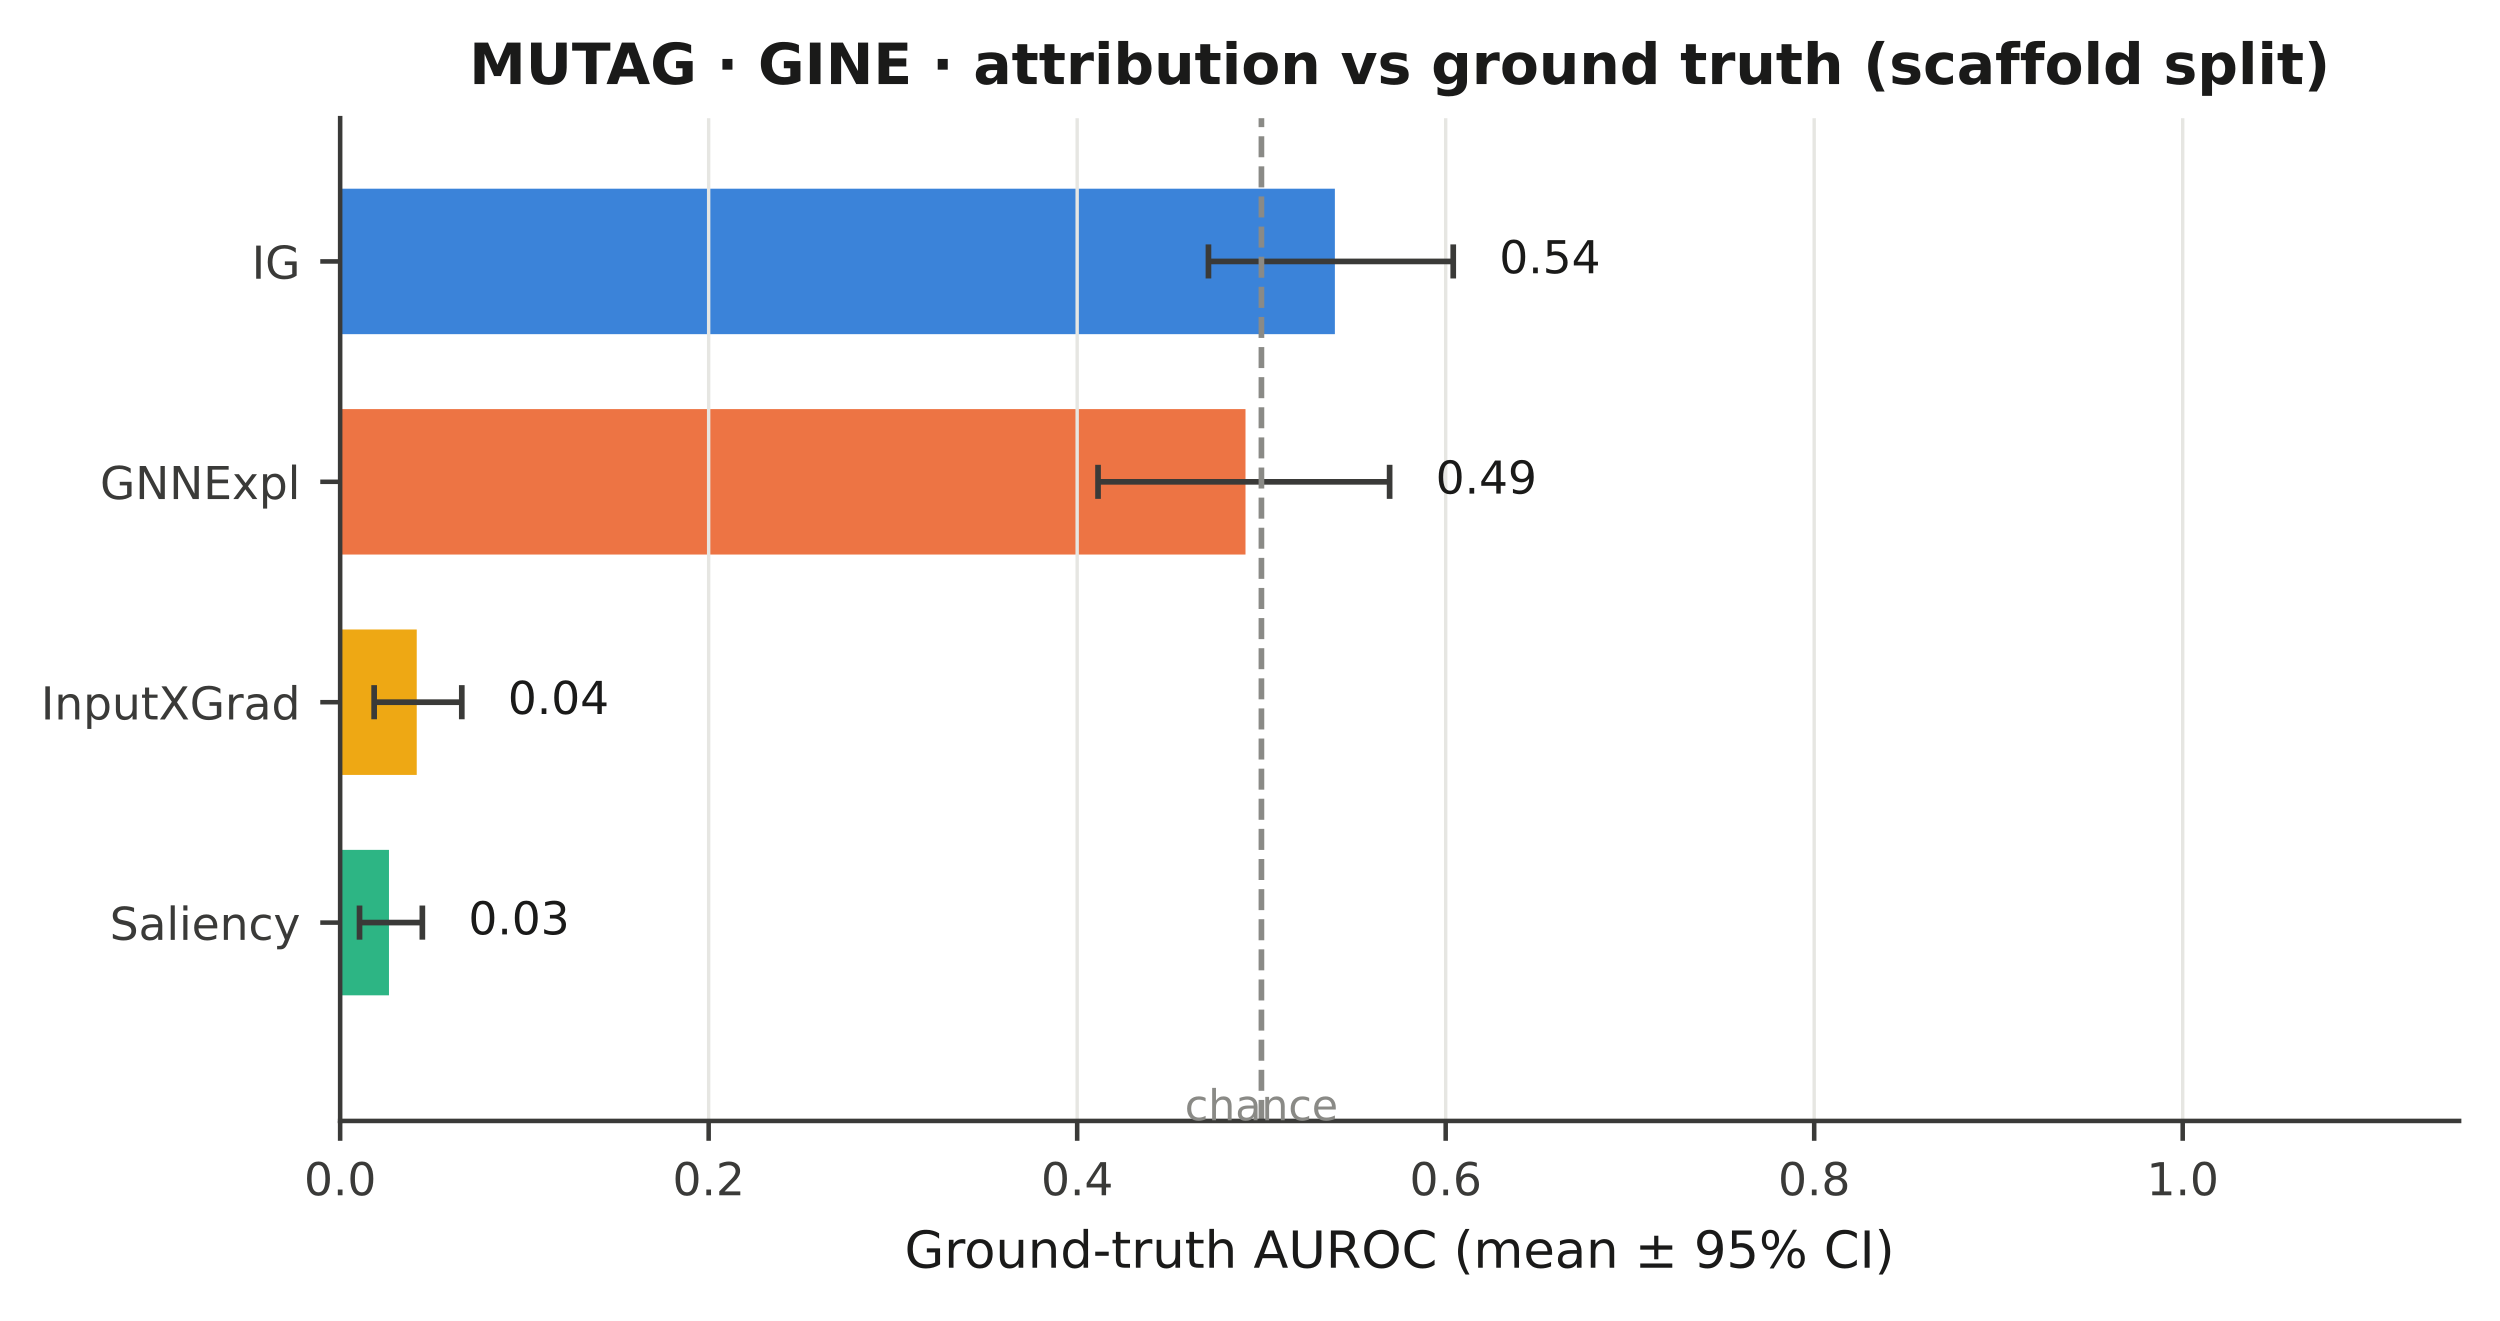
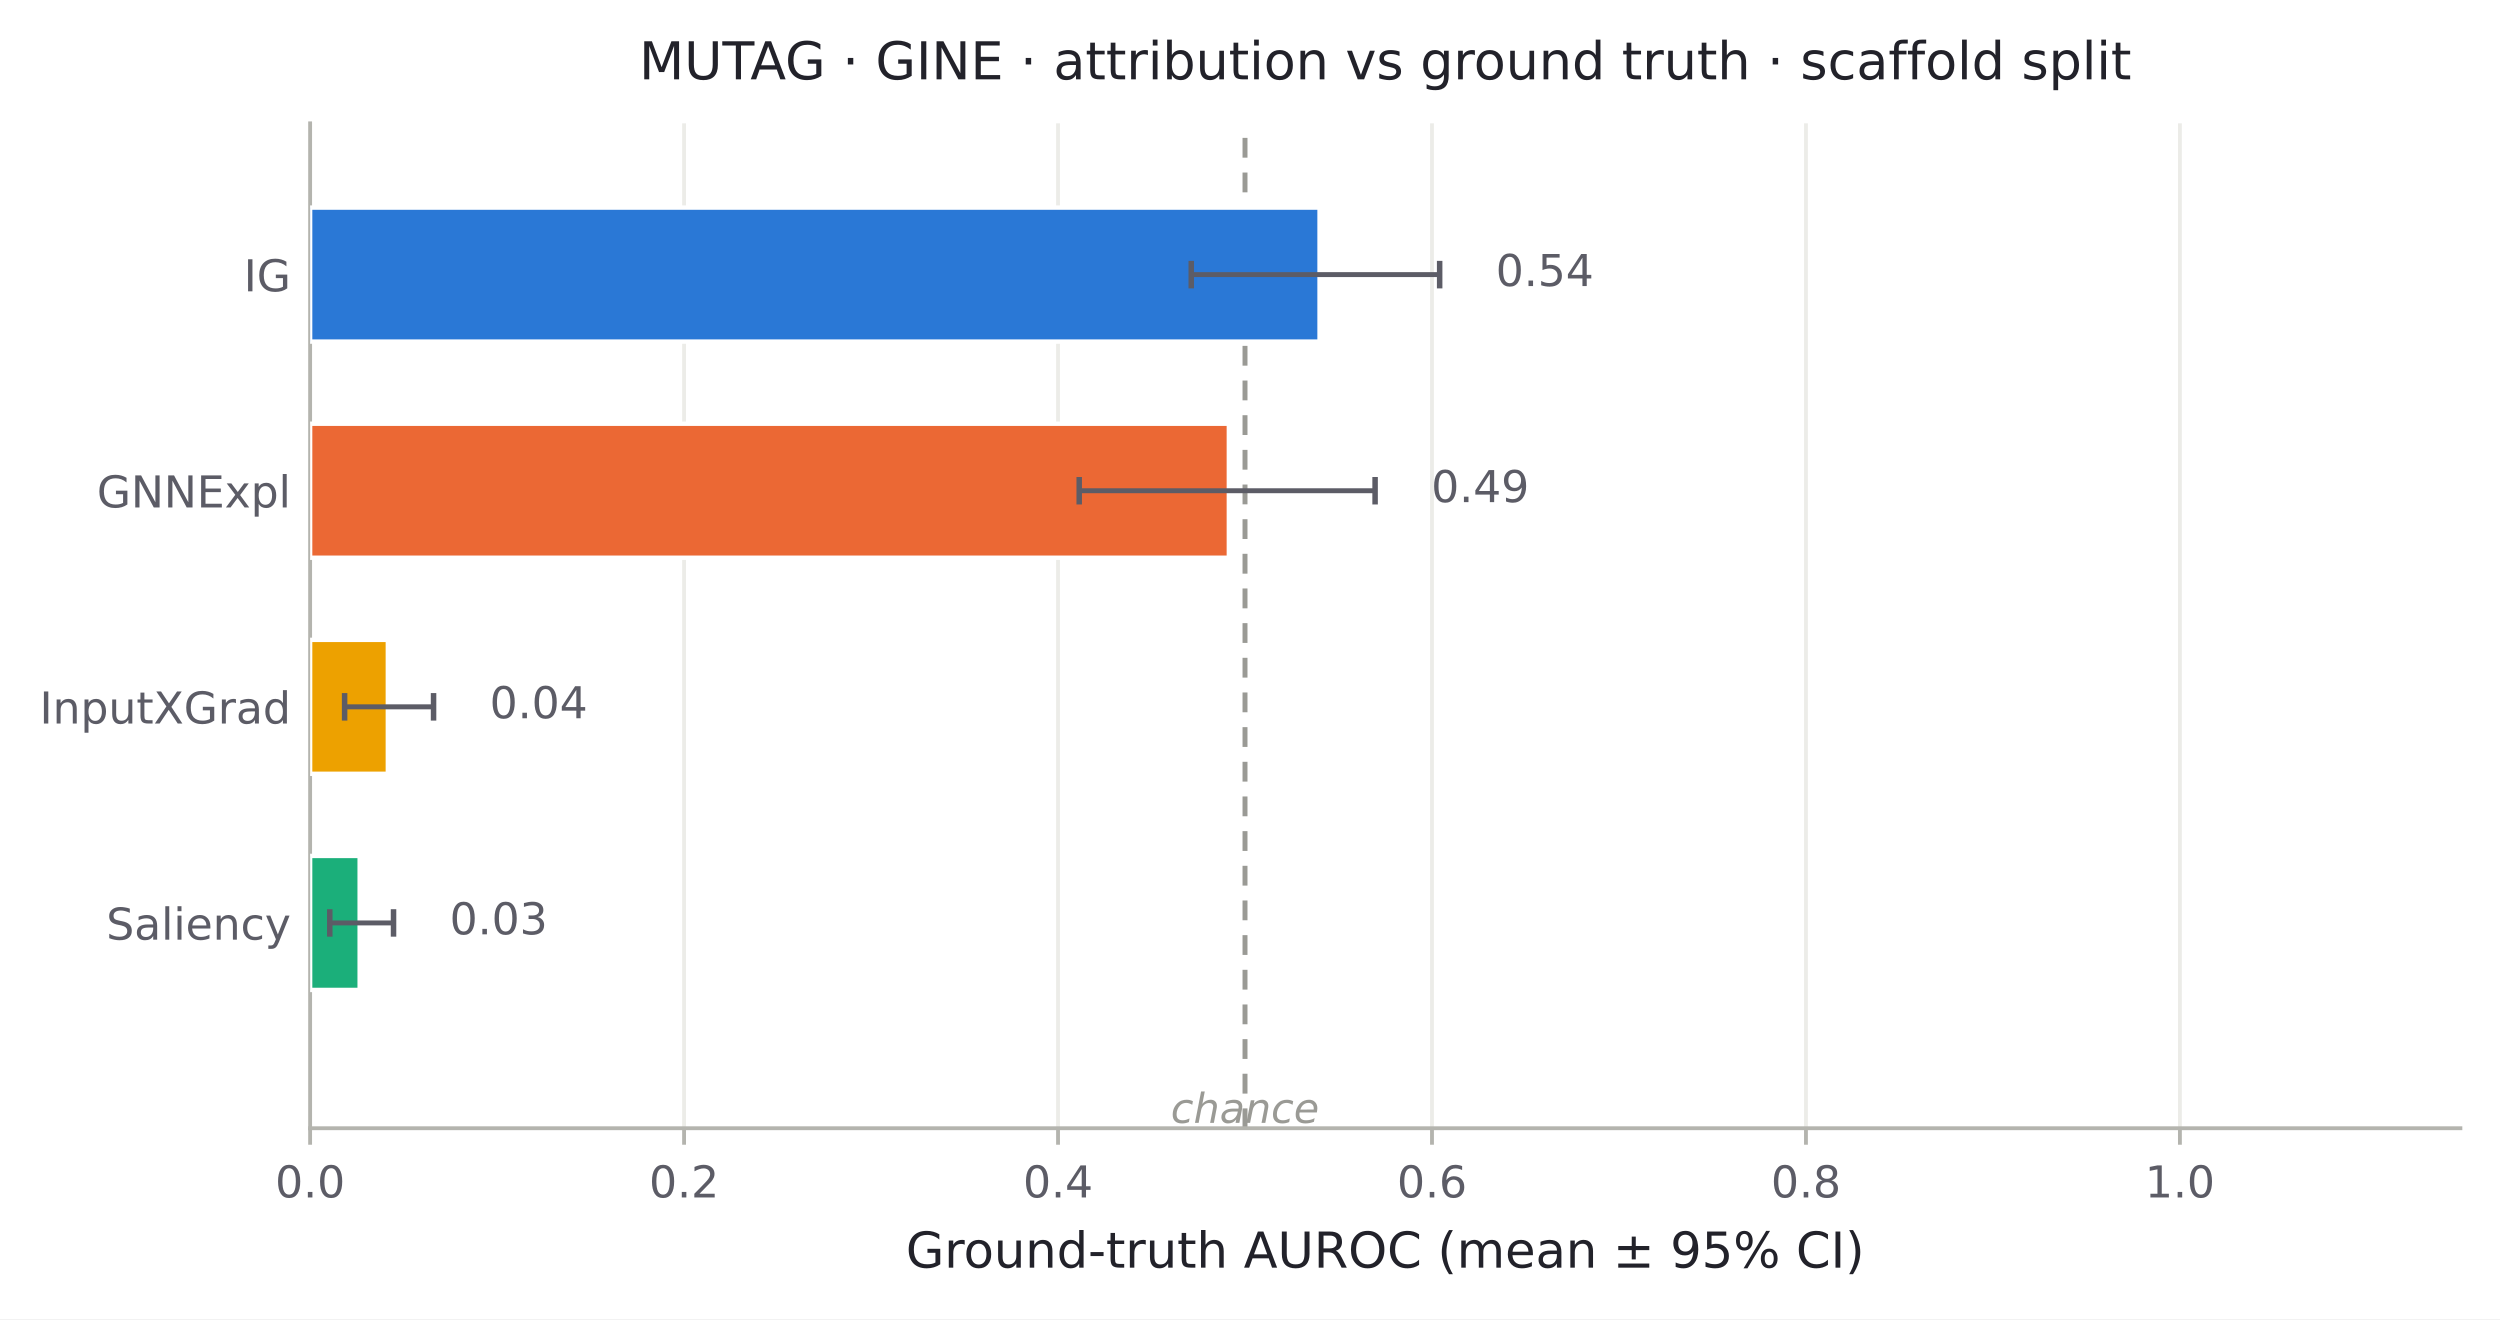
- <svg xmlns="http://www.w3.org/2000/svg" xmlns:xlink="http://www.w3.org/1999/xlink" width="439.984pt" height="232.479pt" viewBox="0 0 439.984 232.479" version="1.1">
+ <svg xmlns="http://www.w3.org/2000/svg" xmlns:xlink="http://www.w3.org/1999/xlink" width="454.384pt" height="239.761pt" viewBox="0 0 454.384 239.761" version="1.1">
  <defs>
    <style type="text/css">*{stroke-linejoin: round; stroke-linecap: butt}</style>
  </defs>
  <g id="figure_1">
    <g id="patch_1">
-       <path d="M 0 232.479  L 439.984 232.479  L 439.984 0  L 0 0  z " style="fill: #ffffff" />
+       <path d="M 0 239.761  L 454.384 239.761  L 454.384 0  L 0 0  z " style="fill: #ffffff" />
    </g>
    <g id="axes_1">
      <g id="patch_2">
-         <path d="M 59.864 197.278  L 432.784 197.278  L 432.784 20.798  L 59.864 20.798  z " style="fill: #ffffff" />
-       </g>
-       <g id="patch_3">
-         <path d="M 59.864 175.17  L 68.456 175.17  L 68.456 149.571  L 59.864 149.571  z " clip-path="url(#p79355dc145)" style="fill: #1baf7a; opacity: 0.92" />
-       </g>
-       <g id="patch_4">
-         <path d="M 59.864 136.383  L 73.344 136.383  L 73.344 110.784  L 59.864 110.784  z " clip-path="url(#p79355dc145)" style="fill: #eda100; opacity: 0.92" />
-       </g>
-       <g id="patch_5">
-         <path d="M 59.864 97.596  L 219.2 97.596  L 219.2 71.997  L 59.864 71.997  z " clip-path="url(#p79355dc145)" style="fill: #eb6834; opacity: 0.92" />
-       </g>
-       <g id="patch_6">
-         <path d="M 59.864 58.81  L 234.93 58.81  L 234.93 33.21  L 59.864 33.21  z " clip-path="url(#p79355dc145)" style="fill: #2a78d6; opacity: 0.92" />
+         <path d="M 56.364 205.061  L 447.184 205.061  L 447.184 22.419  L 56.364 22.419  z " style="fill: #ffffff" />
      </g>
      <g id="matplotlib.axis_1">
        <g id="xtick_1">
          <g id="line2d_1">
-             <path d="M 59.864 197.278  L 59.864 20.798  " clip-path="url(#p79355dc145)" style="fill: none; stroke: #e6e6e2; stroke-width: 0.6; stroke-linecap: round" />
+             <path d="M 56.364 205.061  L 56.364 22.419  " clip-path="url(#p4e386dc5a6)" style="fill: none; stroke: #ecece8; stroke-width: 0.7; stroke-linecap: round" />
          </g>
          <g id="line2d_2">
            <defs>
-               <path id="m8432980bb1" d="M 0 0  L 0 3.5  " style="stroke: #3a3a38; stroke-width: 0.8" />
+               <path id="me8f7d011e4" d="M 0 0  L 0 3  " style="stroke: #b4b4ae; stroke-width: 0.7" />
            </defs>
            <g>
-               <use xlink:href="#m8432980bb1" x="59.864" y="197.278" style="fill: #3a3a38; stroke: #3a3a38; stroke-width: 0.8" />
+               <use xlink:href="#me8f7d011e4" x="56.364" y="205.061" style="fill: #b4b4ae; stroke: #b4b4ae; stroke-width: 0.7" />
            </g>
          </g>
          <g id="text_1">
-             <text style="font-size: 8px; font-family: 'DejaVu Sans', 'Arial', 'Helvetica', sans-serif; text-anchor: middle; fill: #3a3a38" x="59.864" y="210.357" transform="rotate(-0 59.86375 210.3566)">0.0</text>
+             <text style="font-size: 8px; font-family: 'DejaVu Sans', 'Arial', 'Helvetica', sans-serif; text-anchor: middle; fill: #5c5c66" x="56.364" y="217.639" transform="rotate(-0 56.36375 217.6389)">0.0</text>
          </g>
        </g>
        <g id="xtick_2">
          <g id="line2d_3">
-             <path d="M 124.719 197.278  L 124.719 20.798  " clip-path="url(#p79355dc145)" style="fill: none; stroke: #e6e6e2; stroke-width: 0.6; stroke-linecap: round" />
+             <path d="M 124.332 205.061  L 124.332 22.419  " clip-path="url(#p4e386dc5a6)" style="fill: none; stroke: #ecece8; stroke-width: 0.7; stroke-linecap: round" />
          </g>
          <g id="line2d_4">
            <g>
-               <use xlink:href="#m8432980bb1" x="124.719" y="197.278" style="fill: #3a3a38; stroke: #3a3a38; stroke-width: 0.8" />
+               <use xlink:href="#me8f7d011e4" x="124.332" y="205.061" style="fill: #b4b4ae; stroke: #b4b4ae; stroke-width: 0.7" />
            </g>
          </g>
          <g id="text_2">
-             <text style="font-size: 8px; font-family: 'DejaVu Sans', 'Arial', 'Helvetica', sans-serif; text-anchor: middle; fill: #3a3a38" x="124.719" y="210.357" transform="rotate(-0 124.7194 210.3566)">0.2</text>
+             <text style="font-size: 8px; font-family: 'DejaVu Sans', 'Arial', 'Helvetica', sans-serif; text-anchor: middle; fill: #5c5c66" x="124.332" y="217.639" transform="rotate(-0 124.3324 217.6389)">0.2</text>
          </g>
        </g>
        <g id="xtick_3">
          <g id="line2d_5">
-             <path d="M 189.575 197.278  L 189.575 20.798  " clip-path="url(#p79355dc145)" style="fill: none; stroke: #e6e6e2; stroke-width: 0.6; stroke-linecap: round" />
+             <path d="M 192.301 205.061  L 192.301 22.419  " clip-path="url(#p4e386dc5a6)" style="fill: none; stroke: #ecece8; stroke-width: 0.7; stroke-linecap: round" />
          </g>
          <g id="line2d_6">
            <g>
-               <use xlink:href="#m8432980bb1" x="189.575" y="197.278" style="fill: #3a3a38; stroke: #3a3a38; stroke-width: 0.8" />
+               <use xlink:href="#me8f7d011e4" x="192.301" y="205.061" style="fill: #b4b4ae; stroke: #b4b4ae; stroke-width: 0.7" />
            </g>
          </g>
          <g id="text_3">
-             <text style="font-size: 8px; font-family: 'DejaVu Sans', 'Arial', 'Helvetica', sans-serif; text-anchor: middle; fill: #3a3a38" x="189.575" y="210.357" transform="rotate(-0 189.5751 210.3566)">0.4</text>
+             <text style="font-size: 8px; font-family: 'DejaVu Sans', 'Arial', 'Helvetica', sans-serif; text-anchor: middle; fill: #5c5c66" x="192.301" y="217.639" transform="rotate(-0 192.3011 217.6389)">0.4</text>
          </g>
        </g>
        <g id="xtick_4">
          <g id="line2d_7">
-             <path d="M 254.431 197.278  L 254.431 20.798  " clip-path="url(#p79355dc145)" style="fill: none; stroke: #e6e6e2; stroke-width: 0.6; stroke-linecap: round" />
+             <path d="M 260.27 205.061  L 260.27 22.419  " clip-path="url(#p4e386dc5a6)" style="fill: none; stroke: #ecece8; stroke-width: 0.7; stroke-linecap: round" />
          </g>
          <g id="line2d_8">
            <g>
-               <use xlink:href="#m8432980bb1" x="254.431" y="197.278" style="fill: #3a3a38; stroke: #3a3a38; stroke-width: 0.8" />
+               <use xlink:href="#me8f7d011e4" x="260.27" y="205.061" style="fill: #b4b4ae; stroke: #b4b4ae; stroke-width: 0.7" />
            </g>
          </g>
          <g id="text_4">
-             <text style="font-size: 8px; font-family: 'DejaVu Sans', 'Arial', 'Helvetica', sans-serif; text-anchor: middle; fill: #3a3a38" x="254.431" y="210.357" transform="rotate(-0 254.4307 210.3566)">0.6</text>
+             <text style="font-size: 8px; font-family: 'DejaVu Sans', 'Arial', 'Helvetica', sans-serif; text-anchor: middle; fill: #5c5c66" x="260.27" y="217.639" transform="rotate(-0 260.2698 217.6389)">0.6</text>
          </g>
        </g>
        <g id="xtick_5">
          <g id="line2d_9">
-             <path d="M 319.286 197.278  L 319.286 20.798  " clip-path="url(#p79355dc145)" style="fill: none; stroke: #e6e6e2; stroke-width: 0.6; stroke-linecap: round" />
+             <path d="M 328.239 205.061  L 328.239 22.419  " clip-path="url(#p4e386dc5a6)" style="fill: none; stroke: #ecece8; stroke-width: 0.7; stroke-linecap: round" />
          </g>
          <g id="line2d_10">
            <g>
-               <use xlink:href="#m8432980bb1" x="319.286" y="197.278" style="fill: #3a3a38; stroke: #3a3a38; stroke-width: 0.8" />
+               <use xlink:href="#me8f7d011e4" x="328.239" y="205.061" style="fill: #b4b4ae; stroke: #b4b4ae; stroke-width: 0.7" />
            </g>
          </g>
          <g id="text_5">
-             <text style="font-size: 8px; font-family: 'DejaVu Sans', 'Arial', 'Helvetica', sans-serif; text-anchor: middle; fill: #3a3a38" x="319.286" y="210.357" transform="rotate(-0 319.2864 210.3566)">0.8</text>
+             <text style="font-size: 8px; font-family: 'DejaVu Sans', 'Arial', 'Helvetica', sans-serif; text-anchor: middle; fill: #5c5c66" x="328.239" y="217.639" transform="rotate(-0 328.2385 217.6389)">0.8</text>
          </g>
        </g>
        <g id="xtick_6">
          <g id="line2d_11">
-             <path d="M 384.142 197.278  L 384.142 20.798  " clip-path="url(#p79355dc145)" style="fill: none; stroke: #e6e6e2; stroke-width: 0.6; stroke-linecap: round" />
+             <path d="M 396.207 205.061  L 396.207 22.419  " clip-path="url(#p4e386dc5a6)" style="fill: none; stroke: #ecece8; stroke-width: 0.7; stroke-linecap: round" />
          </g>
          <g id="line2d_12">
            <g>
-               <use xlink:href="#m8432980bb1" x="384.142" y="197.278" style="fill: #3a3a38; stroke: #3a3a38; stroke-width: 0.8" />
+               <use xlink:href="#me8f7d011e4" x="396.207" y="205.061" style="fill: #b4b4ae; stroke: #b4b4ae; stroke-width: 0.7" />
            </g>
          </g>
          <g id="text_6">
-             <text style="font-size: 8px; font-family: 'DejaVu Sans', 'Arial', 'Helvetica', sans-serif; text-anchor: middle; fill: #3a3a38" x="384.142" y="210.357" transform="rotate(-0 384.142 210.3566)">1.0</text>
+             <text style="font-size: 8px; font-family: 'DejaVu Sans', 'Arial', 'Helvetica', sans-serif; text-anchor: middle; fill: #5c5c66" x="396.207" y="217.639" transform="rotate(-0 396.2072 217.6389)">1.0</text>
          </g>
        </g>
        <g id="text_7">
-           <text style="font-size: 9px; font-family: 'DejaVu Sans', 'Arial', 'Helvetica', sans-serif; text-anchor: middle; fill: #1a1a19" x="246.324" y="223.117" transform="rotate(-0 246.3237 223.117)">Ground-truth AUROC (mean ± 95% CI)</text>
+           <text style="font-size: 9px; font-family: 'DejaVu Sans', 'Arial', 'Helvetica', sans-serif; text-anchor: middle; fill: #22222a" x="251.774" y="230.399" transform="rotate(-0 251.7738 230.3993)">Ground-truth AUROC (mean ± 95% CI)</text>
        </g>
      </g>
      <g id="matplotlib.axis_2">
        <g id="ytick_1">
-           <g id="line2d_13">
-             <defs>
-               <path id="m0393d25ff1" d="M 0 0  L -3.5 0  " style="stroke: #3a3a38; stroke-width: 0.8" />
-             </defs>
-             <g>
-               <use xlink:href="#m0393d25ff1" x="59.864" y="162.37" style="fill: #3a3a38; stroke: #3a3a38; stroke-width: 0.8" />
-             </g>
-           </g>
+           <g id="line2d_13" />
          <g id="text_8">
-             <text style="font-size: 8px; font-family: 'DejaVu Sans', 'Arial', 'Helvetica', sans-serif; text-anchor: end; fill: #3a3a38" x="52.864" y="165.41" transform="rotate(-0 52.86375 165.4097)">Saliency</text>
+             <text style="font-size: 8px; font-family: 'DejaVu Sans', 'Arial', 'Helvetica', sans-serif; text-anchor: end; fill: #5c5c66" x="52.864" y="170.786" transform="rotate(-0 52.86375 170.7861)">Saliency</text>
          </g>
        </g>
        <g id="ytick_2">
-           <g id="line2d_14">
-             <g>
-               <use xlink:href="#m0393d25ff1" x="59.864" y="123.583" style="fill: #3a3a38; stroke: #3a3a38; stroke-width: 0.8" />
-             </g>
-           </g>
+           <g id="line2d_14" />
          <g id="text_9">
-             <text style="font-size: 8px; font-family: 'DejaVu Sans', 'Arial', 'Helvetica', sans-serif; text-anchor: end; fill: #3a3a38" x="52.864" y="126.623" transform="rotate(-0 52.86375 126.6229)">InputXGrad</text>
+             <text style="font-size: 8px; font-family: 'DejaVu Sans', 'Arial', 'Helvetica', sans-serif; text-anchor: end; fill: #5c5c66" x="52.864" y="131.508" transform="rotate(-0 52.86375 131.5082)">InputXGrad</text>
          </g>
        </g>
        <g id="ytick_3">
-           <g id="line2d_15">
-             <g>
-               <use xlink:href="#m0393d25ff1" x="59.864" y="84.797" style="fill: #3a3a38; stroke: #3a3a38; stroke-width: 0.8" />
-             </g>
-           </g>
+           <g id="line2d_15" />
          <g id="text_10">
-             <text style="font-size: 8px; font-family: 'DejaVu Sans', 'Arial', 'Helvetica', sans-serif; text-anchor: end; fill: #3a3a38" x="52.864" y="87.836" transform="rotate(-0 52.86375 87.83605)">GNNExpl</text>
+             <text style="font-size: 8px; font-family: 'DejaVu Sans', 'Arial', 'Helvetica', sans-serif; text-anchor: end; fill: #5c5c66" x="52.864" y="92.23" transform="rotate(-0 52.86375 92.23032)">GNNExpl</text>
          </g>
        </g>
        <g id="ytick_4">
-           <g id="line2d_16">
-             <g>
-               <use xlink:href="#m0393d25ff1" x="59.864" y="46.01" style="fill: #3a3a38; stroke: #3a3a38; stroke-width: 0.8" />
-             </g>
-           </g>
+           <g id="line2d_16" />
          <g id="text_11">
-             <text style="font-size: 8px; font-family: 'DejaVu Sans', 'Arial', 'Helvetica', sans-serif; text-anchor: end; fill: #3a3a38" x="52.864" y="49.049" transform="rotate(-0 52.86375 49.04893)">IG</text>
+             <text style="font-size: 8px; font-family: 'DejaVu Sans', 'Arial', 'Helvetica', sans-serif; text-anchor: end; fill: #5c5c66" x="52.864" y="52.952" transform="rotate(-0 52.86375 52.95211)">IG</text>
          </g>
        </g>
      </g>
+       <g id="line2d_17">
+         <path d="M 226.285 205.061  L 226.285 22.419  " clip-path="url(#p4e386dc5a6)" style="fill: none; stroke-dasharray: 3.6,2.7; stroke-dashoffset: 0; stroke: #9a9a95; stroke-width: 0.9" />
+       </g>
+       <g id="patch_3">
+         <path d="M 56.364 205.061  L 56.364 22.419  " style="fill: none; stroke: #b4b4ae; stroke-width: 0.7; stroke-linejoin: miter; stroke-linecap: square" />
+       </g>
+       <g id="patch_4">
+         <path d="M 56.364 205.061  L 447.184 205.061  " style="fill: none; stroke: #b4b4ae; stroke-width: 0.7; stroke-linejoin: miter; stroke-linecap: square" />
+       </g>
+       <g id="patch_5">
+         <path d="M 56.364 179.923  L 65.368 179.923  L 65.368 155.571  L 56.364 155.571  z " clip-path="url(#p4e386dc5a6)" style="fill: #1baf7a; stroke: #ffffff; stroke-width: 0.8; stroke-linejoin: miter" />
+       </g>
+       <g id="patch_6">
+         <path d="M 56.364 140.645  L 70.491 140.645  L 70.491 116.293  L 56.364 116.293  z " clip-path="url(#p4e386dc5a6)" style="fill: #eda100; stroke: #ffffff; stroke-width: 0.8; stroke-linejoin: miter" />
+       </g>
+       <g id="patch_7">
+         <path d="M 56.364 101.367  L 223.348 101.367  L 223.348 77.015  L 56.364 77.015  z " clip-path="url(#p4e386dc5a6)" style="fill: #eb6834; stroke: #ffffff; stroke-width: 0.8; stroke-linejoin: miter" />
+       </g>
+       <g id="patch_8">
+         <path d="M 56.364 62.089  L 239.833 62.089  L 239.833 37.737  L 56.364 37.737  z " clip-path="url(#p4e386dc5a6)" style="fill: #2a78d6; stroke: #ffffff; stroke-width: 0.8; stroke-linejoin: miter" />
+       </g>
+       <g id="text_12">
+         <text style="font-style: italic; font-size: 7.5px; font-family: 'DejaVu Sans', 'Arial', 'Helvetica', sans-serif; text-anchor: middle; fill: #9a9a95" x="226.285" y="204.082" transform="rotate(-0 226.2855 204.0823)">chance</text>
+       </g>
+       <g id="text_13">
+         <text style="font-size: 8px; font-family: 'DejaVu Sans', 'Arial', 'Helvetica', sans-serif; text-anchor: start; fill: #5c5c66" x="81.722" y="169.825" transform="rotate(-0 81.72171 169.8249)">0.03</text>
+       </g>
+       <g id="text_14">
+         <text style="font-size: 8px; font-family: 'DejaVu Sans', 'Arial', 'Helvetica', sans-serif; text-anchor: start; fill: #5c5c66" x="88.995" y="130.547" transform="rotate(-0 88.99485 130.547)">0.04</text>
+       </g>
+       <g id="text_15">
+         <text style="font-size: 8px; font-family: 'DejaVu Sans', 'Arial', 'Helvetica', sans-serif; text-anchor: start; fill: #5c5c66" x="260.125" y="91.269" transform="rotate(-0 260.1245 91.26907)">0.49</text>
+       </g>
+       <g id="text_16">
+         <text style="font-size: 8px; font-family: 'DejaVu Sans', 'Arial', 'Helvetica', sans-serif; text-anchor: start; fill: #5c5c66" x="271.858" y="51.991" transform="rotate(-0 271.8581 51.99117)">0.54</text>
+       </g>
+       <g id="text_17">
+         <text style="font-size: 9.5px; font-family: 'DejaVu Sans', 'Arial', 'Helvetica', sans-serif; text-anchor: middle; fill: #22222a" x="251.774" y="14.419" transform="rotate(-0 251.7738 14.41852)">MUTAG · GINE · attribution vs ground truth · scaffold split</text>
+       </g>
      <g id="LineCollection_1">
-         <path d="M 63.275 162.37  L 74.332 162.37  " clip-path="url(#p79355dc145)" style="fill: none; stroke: #3a3a38" />
-         <path d="M 65.848 123.583  L 81.272 123.583  " clip-path="url(#p79355dc145)" style="fill: none; stroke: #3a3a38" />
-         <path d="M 193.248 84.797  L 244.564 84.797  " clip-path="url(#p79355dc145)" style="fill: none; stroke: #3a3a38" />
-         <path d="M 212.679 46.01  L 255.76 46.01  " clip-path="url(#p79355dc145)" style="fill: none; stroke: #3a3a38" />
-       </g>
-       <g id="line2d_17">
-         <defs>
-           <path id="m2ecfe1618d" d="M 0 3  L 0 -3  " style="stroke: #3a3a38" />
-         </defs>
-         <g clip-path="url(#p79355dc145)">
-           <use xlink:href="#m2ecfe1618d" x="63.275" y="162.37" style="fill: #1f77b4; stroke: #3a3a38" />
-           <use xlink:href="#m2ecfe1618d" x="65.848" y="123.583" style="fill: #1f77b4; stroke: #3a3a38" />
-           <use xlink:href="#m2ecfe1618d" x="193.248" y="84.797" style="fill: #1f77b4; stroke: #3a3a38" />
-           <use xlink:href="#m2ecfe1618d" x="212.679" y="46.01" style="fill: #1f77b4; stroke: #3a3a38" />
-         </g>
+         <path d="M 59.939 167.747  L 71.526 167.747  " clip-path="url(#p4e386dc5a6)" style="fill: none; stroke: #5c5c66; stroke-width: 0.9" />
+         <path d="M 62.635 128.469  L 78.8 128.469  " clip-path="url(#p4e386dc5a6)" style="fill: none; stroke: #5c5c66; stroke-width: 0.9" />
+         <path d="M 196.15 89.191  L 249.929 89.191  " clip-path="url(#p4e386dc5a6)" style="fill: none; stroke: #5c5c66; stroke-width: 0.9" />
+         <path d="M 216.515 49.913  L 261.663 49.913  " clip-path="url(#p4e386dc5a6)" style="fill: none; stroke: #5c5c66; stroke-width: 0.9" />
      </g>
      <g id="line2d_18">
-         <g clip-path="url(#p79355dc145)">
-           <use xlink:href="#m2ecfe1618d" x="74.332" y="162.37" style="fill: #1f77b4; stroke: #3a3a38" />
-           <use xlink:href="#m2ecfe1618d" x="81.272" y="123.583" style="fill: #1f77b4; stroke: #3a3a38" />
-           <use xlink:href="#m2ecfe1618d" x="244.564" y="84.797" style="fill: #1f77b4; stroke: #3a3a38" />
-           <use xlink:href="#m2ecfe1618d" x="255.76" y="46.01" style="fill: #1f77b4; stroke: #3a3a38" />
+         <defs>
+           <path id="mba2521c6a4" d="M 0 2.5  L 0 -2.5  " style="stroke: #5c5c66" />
+         </defs>
+         <g clip-path="url(#p4e386dc5a6)">
+           <use xlink:href="#mba2521c6a4" x="59.939" y="167.747" style="fill: #1f77b4; stroke: #5c5c66" />
+           <use xlink:href="#mba2521c6a4" x="62.635" y="128.469" style="fill: #1f77b4; stroke: #5c5c66" />
+           <use xlink:href="#mba2521c6a4" x="196.15" y="89.191" style="fill: #1f77b4; stroke: #5c5c66" />
+           <use xlink:href="#mba2521c6a4" x="216.515" y="49.913" style="fill: #1f77b4; stroke: #5c5c66" />
        </g>
      </g>
      <g id="line2d_19">
-         <path d="M 222.003 197.278  L 222.003 20.798  " clip-path="url(#p79355dc145)" style="fill: none; stroke-dasharray: 3.7,1.6; stroke-dashoffset: 0; stroke: #8a8a86" />
-       </g>
-       <g id="patch_7">
-         <path d="M 59.864 197.278  L 59.864 20.798  " style="fill: none; stroke: #3a3a38; stroke-width: 0.8; stroke-linejoin: miter; stroke-linecap: square" />
-       </g>
-       <g id="patch_8">
-         <path d="M 59.864 197.278  L 432.784 197.278  " style="fill: none; stroke: #3a3a38; stroke-width: 0.8; stroke-linejoin: miter; stroke-linecap: square" />
-       </g>
-       <g id="text_12">
-         <text style="font-size: 7.5px; font-family: 'DejaVu Sans', 'Arial', 'Helvetica', sans-serif; text-anchor: middle; fill: #8a8a86" x="222.003" y="197.159" transform="rotate(-0 222.0029 197.1592)">chance</text>
-       </g>
-       <g id="text_13">
-         <text style="font-size: 8px; font-family: 'DejaVu Sans', 'Arial', 'Helvetica', sans-serif; text-anchor: start; fill: #1a1a19" x="82.439" y="164.448" transform="rotate(-0 82.43889 164.4484)">0.03</text>
-       </g>
-       <g id="text_14">
-         <text style="font-size: 8px; font-family: 'DejaVu Sans', 'Arial', 'Helvetica', sans-serif; text-anchor: start; fill: #1a1a19" x="89.379" y="125.662" transform="rotate(-0 89.37892 125.6616)">0.04</text>
-       </g>
-       <g id="text_15">
-         <text style="font-size: 8px; font-family: 'DejaVu Sans', 'Arial', 'Helvetica', sans-serif; text-anchor: start; fill: #1a1a19" x="252.671" y="86.875" transform="rotate(-0 252.6707 86.8748)">0.49</text>
-       </g>
-       <g id="text_16">
-         <text style="font-size: 8px; font-family: 'DejaVu Sans', 'Arial', 'Helvetica', sans-serif; text-anchor: start; fill: #1a1a19" x="263.867" y="48.088" transform="rotate(-0 263.8669 48.08799)">0.54</text>
-       </g>
-       <g id="text_17">
-         <text style="font-weight: 700; font-size: 10px; font-family: 'DejaVu Sans', 'Arial', 'Helvetica', sans-serif; text-anchor: middle; fill: #1a1a19" x="246.324" y="14.798" transform="rotate(-0 246.3237 14.79844)">MUTAG · GINE · attribution vs ground truth (scaffold split)</text>
+         <g clip-path="url(#p4e386dc5a6)">
+           <use xlink:href="#mba2521c6a4" x="71.526" y="167.747" style="fill: #1f77b4; stroke: #5c5c66" />
+           <use xlink:href="#mba2521c6a4" x="78.8" y="128.469" style="fill: #1f77b4; stroke: #5c5c66" />
+           <use xlink:href="#mba2521c6a4" x="249.929" y="89.191" style="fill: #1f77b4; stroke: #5c5c66" />
+           <use xlink:href="#mba2521c6a4" x="261.663" y="49.913" style="fill: #1f77b4; stroke: #5c5c66" />
+         </g>
      </g>
    </g>
  </g>
  <defs>
-     <clipPath id="p79355dc145">
-       <rect x="59.864" y="20.798" width="372.92" height="176.48" />
+     <clipPath id="p4e386dc5a6">
+       <rect x="56.364" y="22.419" width="390.82" height="182.642" />
    </clipPath>
  </defs>
</svg>
